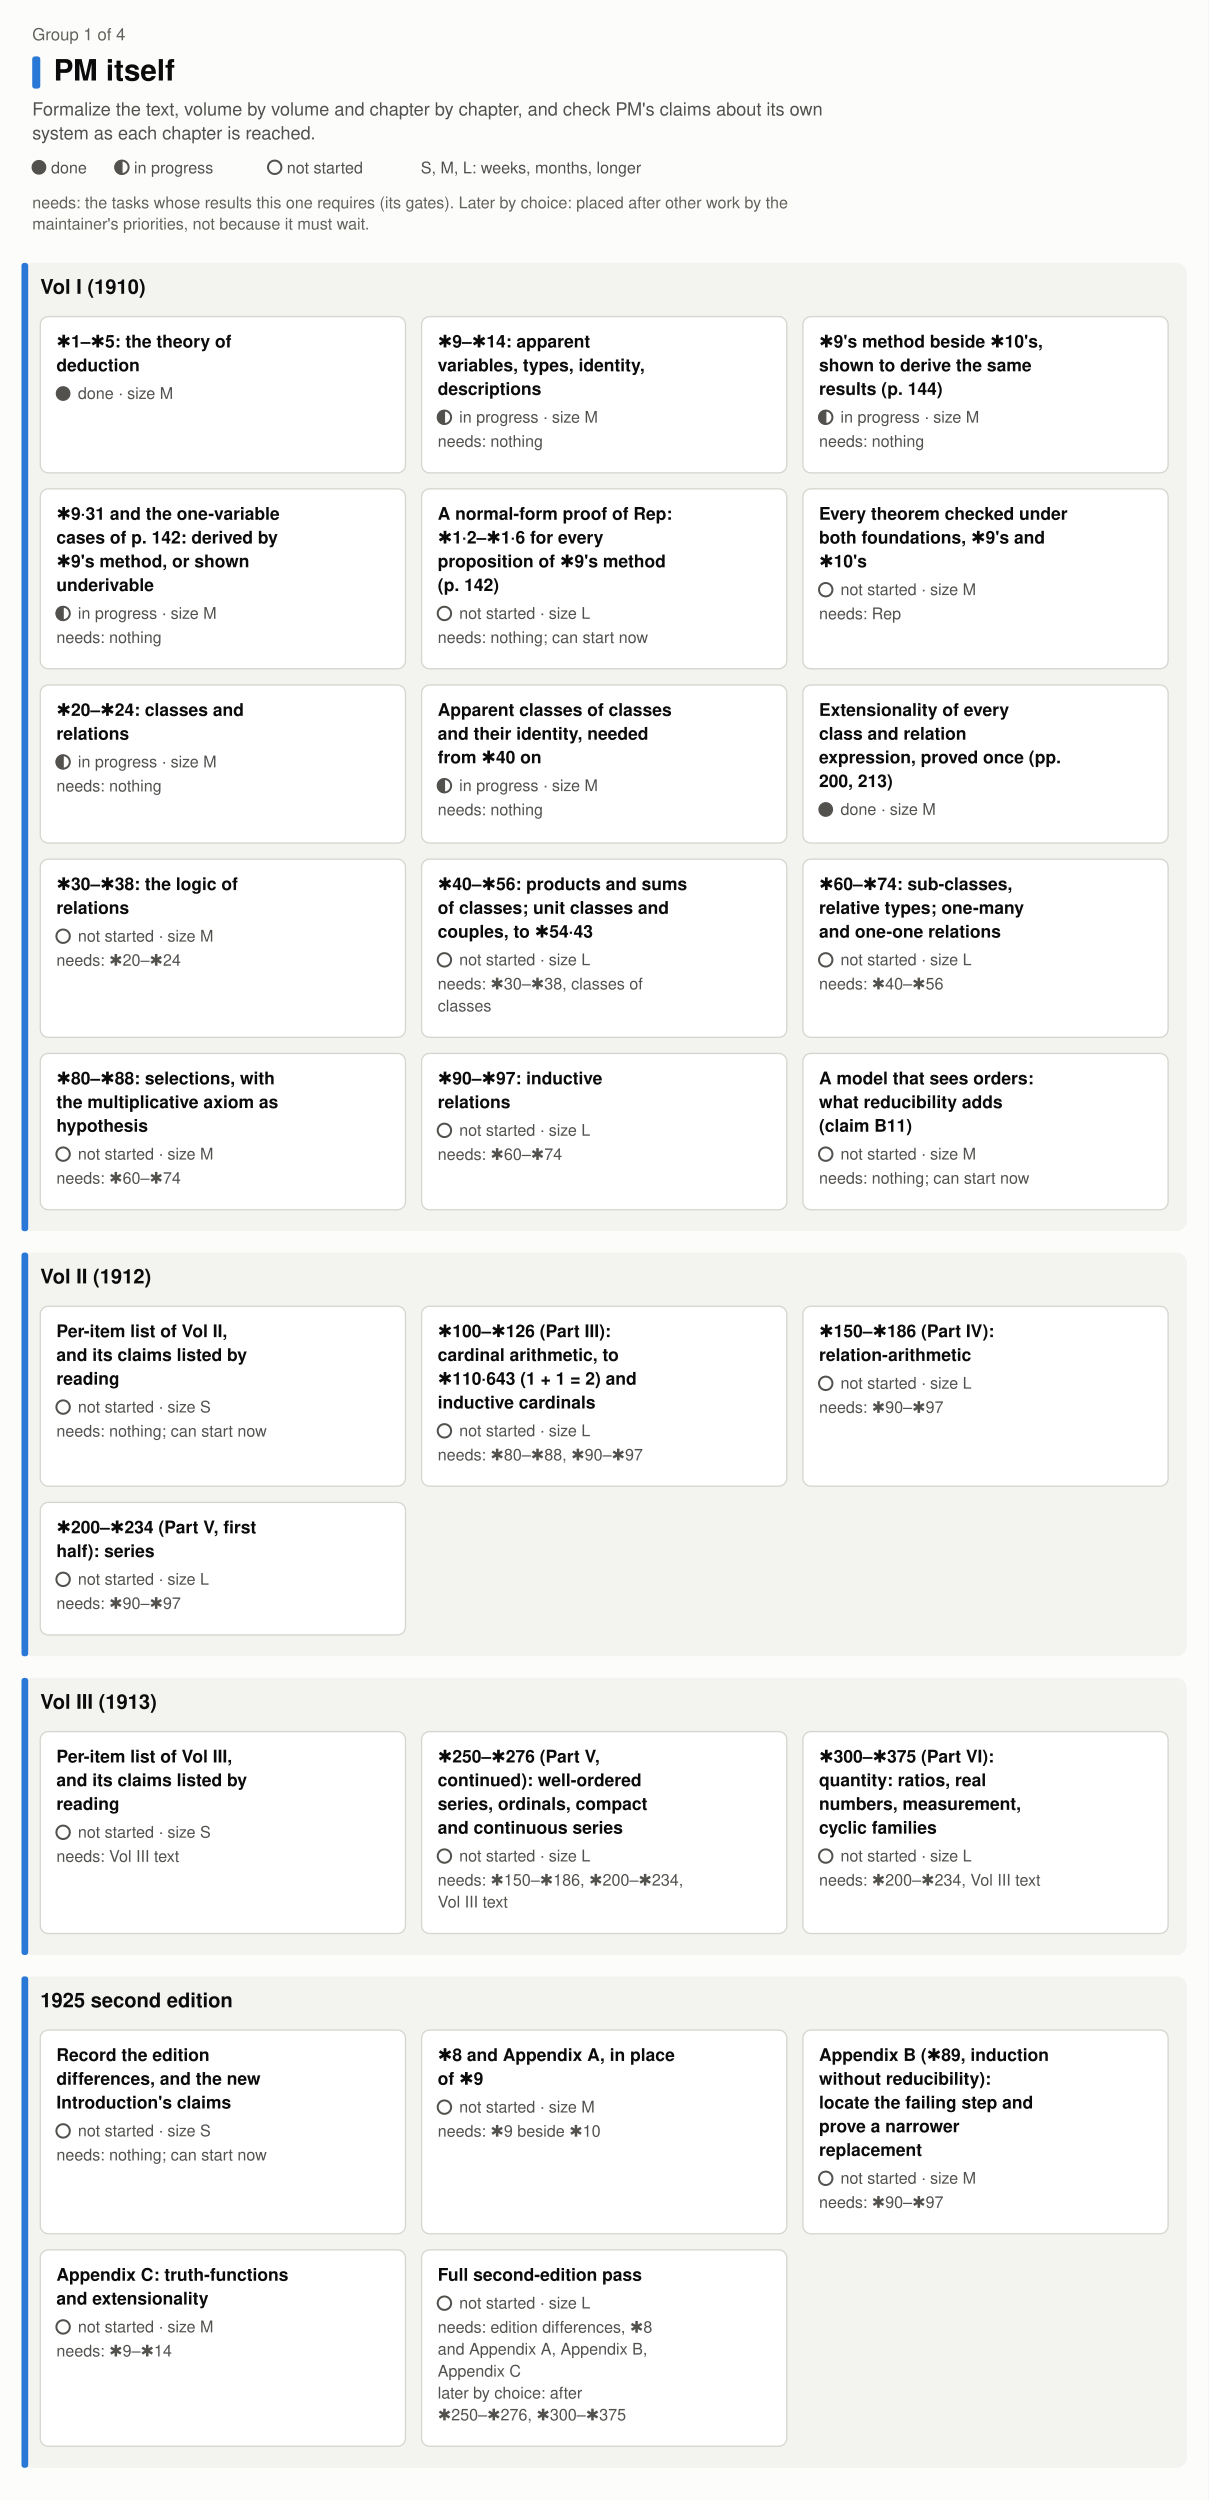
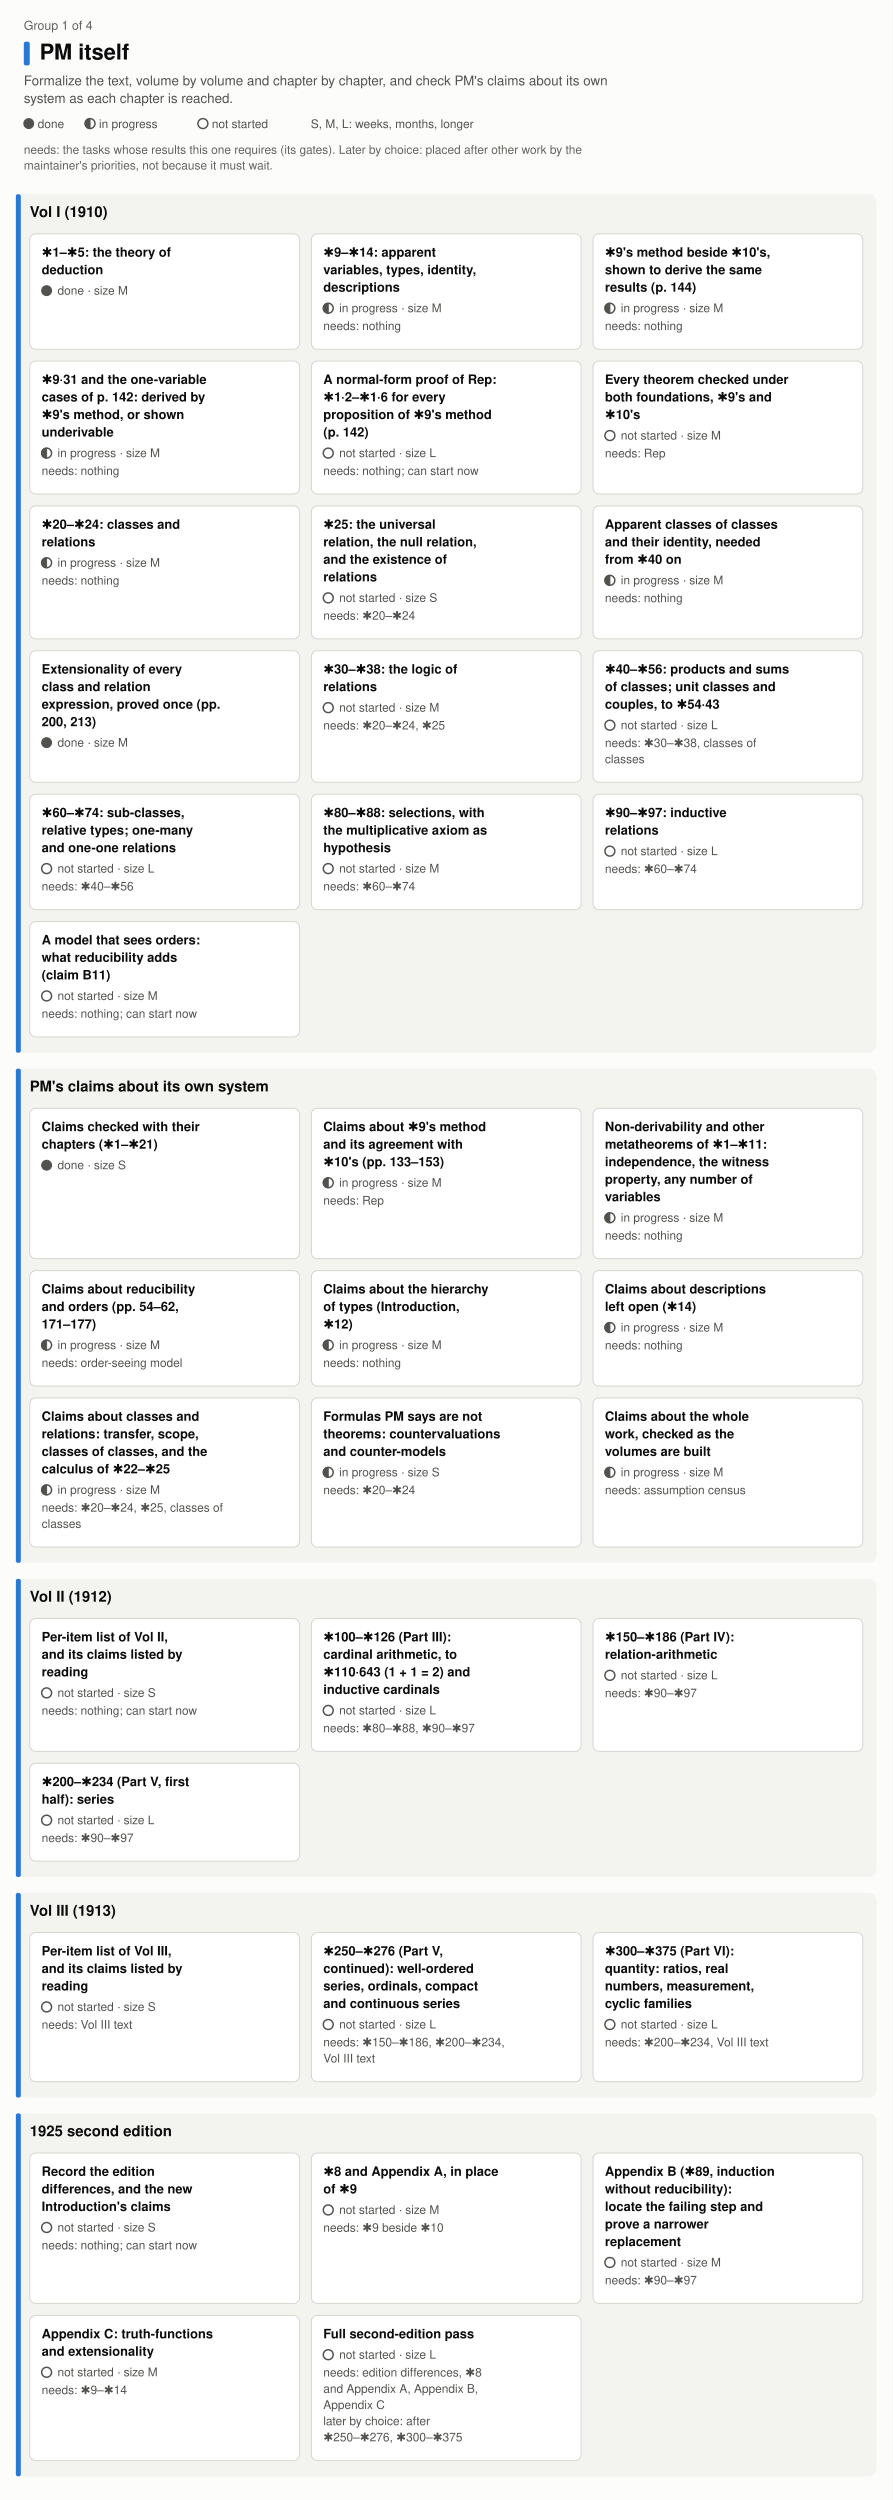
- <svg xmlns="http://www.w3.org/2000/svg" width="900" height="1862" viewBox="0 0 900 1862" role="img" aria-labelledby="title desc">
+ <svg xmlns="http://www.w3.org/2000/svg" width="900" height="2521" viewBox="0 0 900 2521" role="img" aria-labelledby="title desc">
  <style>
text{font-family:system-ui, -apple-system, 'Segoe UI', Helvetica, Arial, sans-serif}
.bg{fill:#fcfcfb}
.card{fill:#ffffff;stroke:#d6d5cf;stroke-width:1}
.band{fill:#f3f3f0}
.rule{stroke:#d6d5cf;stroke-width:1}
.t1{fill:#0b0b0b}
.t2{fill:#52514e}
.t3{fill:#62615c}
.st{fill:#52514e;stroke:#52514e}
.sto{fill:none;stroke:#52514e;stroke-width:1.5}
.edge{fill:none;stroke:#55544f;stroke-width:1.3}
.choice{fill:none;stroke:#8a5a00;stroke-width:1.5;stroke-dasharray:5 3}
.ah{fill:#55544f}
.ahc{fill:#8a5a00}
.ms{fill:#0b0b0b}
.g0{fill:#2a78d6}
.gs0{stroke:#2a78d6;stroke-width:2;fill:none}
.g1{fill:#eb6834}
.gs1{stroke:#eb6834;stroke-width:2;fill:none}
.g2{fill:#1baf7a}
.gs2{stroke:#1baf7a;stroke-width:2;fill:none}
.g3{fill:#eda100}
.gs3{stroke:#eda100;stroke-width:2;fill:none}
@media (prefers-color-scheme: dark) {
.bg{fill:#1a1a19}
.card{fill:#232322;stroke:#45443f;stroke-width:1}
.band{fill:#2b2b29}
.rule{stroke:#45443f;stroke-width:1}
.t1{fill:#ffffff}
.t2{fill:#c3c2b7}
.t3{fill:#b0afa5}
.st{fill:#c3c2b7;stroke:#c3c2b7}
.sto{fill:none;stroke:#c3c2b7;stroke-width:1.5}
.edge{fill:none;stroke:#b8b7ad;stroke-width:1.3}
.choice{fill:none;stroke:#e3b04b;stroke-width:1.5;stroke-dasharray:5 3}
.ah{fill:#b8b7ad}
.ahc{fill:#e3b04b}
.ms{fill:#ffffff}
.g0{fill:#3987e5}
.gs0{stroke:#3987e5;stroke-width:2;fill:none}
.g1{fill:#d95926}
.gs1{stroke:#d95926;stroke-width:2;fill:none}
.g2{fill:#199e70}
.gs2{stroke:#199e70;stroke-width:2;fill:none}
.g3{fill:#c98500}
.gs3{stroke:#c98500;stroke-width:2;fill:none}
}
</style>
  <defs>
    <marker id="ah" viewBox="0 0 10 10" refX="9" refY="5" markerWidth="7" markerHeight="7" orient="auto-start-reverse">
      <path d="M0,0 L10,5 L0,10 z" class="ah" />
    </marker>
    <marker id="ahc" viewBox="0 0 10 10" refX="9" refY="5" markerWidth="7" markerHeight="7" orient="auto-start-reverse">
      <path d="M0,0 L10,5 L0,10 z" class="ahc" />
    </marker>
  </defs>
-   <rect x="0" y="0" width="900" height="1862" class="bg" />
-   <rect x="16.0" y="195.8" width="868.0" height="721.2" rx="8" class="band" />
-   <rect x="16.0" y="195.8" width="5.0" height="721.2" rx="2" class="g0" />
+   <rect x="0" y="0" width="900" height="2521" class="bg" />
+   <rect x="16.0" y="195.8" width="868.0" height="865.8" rx="8" class="band" />
+   <rect x="16.0" y="195.8" width="5.0" height="865.8" rx="2" class="g0" />
  <rect x="30.0" y="235.8" width="272.0" height="116.4" rx="6" class="card" />
  <rect x="314.0" y="235.8" width="272.0" height="116.4" rx="6" class="card" />
  <rect x="598.0" y="235.8" width="272.0" height="116.4" rx="6" class="card" />
  <rect x="30.0" y="364.1" width="272.0" height="134.0" rx="6" class="card" />
  <rect x="314.0" y="364.1" width="272.0" height="134.0" rx="6" class="card" />
  <rect x="598.0" y="364.1" width="272.0" height="134.0" rx="6" class="card" />
-   <rect x="30.0" y="510.2" width="272.0" height="117.7" rx="6" class="card" />
-   <rect x="314.0" y="510.2" width="272.0" height="117.7" rx="6" class="card" />
-   <rect x="598.0" y="510.2" width="272.0" height="117.7" rx="6" class="card" />
-   <rect x="30.0" y="639.9" width="272.0" height="132.7" rx="6" class="card" />
-   <rect x="314.0" y="639.9" width="272.0" height="132.7" rx="6" class="card" />
-   <rect x="598.0" y="639.9" width="272.0" height="132.7" rx="6" class="card" />
-   <rect x="30.0" y="784.6" width="272.0" height="116.4" rx="6" class="card" />
-   <rect x="314.0" y="784.6" width="272.0" height="116.4" rx="6" class="card" />
-   <rect x="598.0" y="784.6" width="272.0" height="116.4" rx="6" class="card" />
-   <rect x="16.0" y="932.9" width="868.0" height="300.7" rx="8" class="band" />
-   <rect x="16.0" y="932.9" width="5.0" height="300.7" rx="2" class="g0" />
-   <rect x="30.0" y="972.9" width="272.0" height="134.0" rx="6" class="card" />
-   <rect x="314.0" y="972.9" width="272.0" height="134.0" rx="6" class="card" />
-   <rect x="598.0" y="972.9" width="272.0" height="134.0" rx="6" class="card" />
-   <rect x="30.0" y="1119.0" width="272.0" height="98.7" rx="6" class="card" />
-   <rect x="16.0" y="1249.7" width="868.0" height="206.4" rx="8" class="band" />
-   <rect x="16.0" y="1249.7" width="5.0" height="206.4" rx="2" class="g0" />
-   <rect x="30.0" y="1289.7" width="272.0" height="150.4" rx="6" class="card" />
-   <rect x="314.0" y="1289.7" width="272.0" height="150.4" rx="6" class="card" />
-   <rect x="598.0" y="1289.7" width="272.0" height="150.4" rx="6" class="card" />
-   <rect x="16.0" y="1472.0" width="868.0" height="366.0" rx="8" class="band" />
-   <rect x="16.0" y="1472.0" width="5.0" height="366.0" rx="2" class="g0" />
-   <rect x="30.0" y="1512.0" width="272.0" height="151.7" rx="6" class="card" />
-   <rect x="314.0" y="1512.0" width="272.0" height="151.7" rx="6" class="card" />
-   <rect x="598.0" y="1512.0" width="272.0" height="151.7" rx="6" class="card" />
-   <rect x="30.0" y="1675.7" width="272.0" height="146.3" rx="6" class="card" />
-   <rect x="314.0" y="1675.7" width="272.0" height="146.3" rx="6" class="card" />
+   <rect x="30.0" y="510.2" width="272.0" height="134.0" rx="6" class="card" />
+   <rect x="314.0" y="510.2" width="272.0" height="134.0" rx="6" class="card" />
+   <rect x="598.0" y="510.2" width="272.0" height="134.0" rx="6" class="card" />
+   <rect x="30.0" y="656.2" width="272.0" height="132.7" rx="6" class="card" />
+   <rect x="314.0" y="656.2" width="272.0" height="132.7" rx="6" class="card" />
+   <rect x="598.0" y="656.2" width="272.0" height="132.7" rx="6" class="card" />
+   <rect x="30.0" y="800.9" width="272.0" height="116.4" rx="6" class="card" />
+   <rect x="314.0" y="800.9" width="272.0" height="116.4" rx="6" class="card" />
+   <rect x="598.0" y="800.9" width="272.0" height="116.4" rx="6" class="card" />
+   <rect x="30.0" y="929.3" width="272.0" height="116.4" rx="6" class="card" />
+   <rect x="16.0" y="1077.6" width="868.0" height="498.4" rx="8" class="band" />
+   <rect x="16.0" y="1077.6" width="5.0" height="498.4" rx="2" class="g0" />
+   <rect x="30.0" y="1117.6" width="272.0" height="151.7" rx="6" class="card" />
+   <rect x="314.0" y="1117.6" width="272.0" height="151.7" rx="6" class="card" />
+   <rect x="598.0" y="1117.6" width="272.0" height="151.7" rx="6" class="card" />
+   <rect x="30.0" y="1281.3" width="272.0" height="116.4" rx="6" class="card" />
+   <rect x="314.0" y="1281.3" width="272.0" height="116.4" rx="6" class="card" />
+   <rect x="598.0" y="1281.3" width="272.0" height="116.4" rx="6" class="card" />
+   <rect x="30.0" y="1409.7" width="272.0" height="150.4" rx="6" class="card" />
+   <rect x="314.0" y="1409.7" width="272.0" height="150.4" rx="6" class="card" />
+   <rect x="598.0" y="1409.7" width="272.0" height="150.4" rx="6" class="card" />
+   <rect x="16.0" y="1592.1" width="868.0" height="300.7" rx="8" class="band" />
+   <rect x="16.0" y="1592.1" width="5.0" height="300.7" rx="2" class="g0" />
+   <rect x="30.0" y="1632.1" width="272.0" height="134.0" rx="6" class="card" />
+   <rect x="314.0" y="1632.1" width="272.0" height="134.0" rx="6" class="card" />
+   <rect x="598.0" y="1632.1" width="272.0" height="134.0" rx="6" class="card" />
+   <rect x="30.0" y="1778.1" width="272.0" height="98.7" rx="6" class="card" />
+   <rect x="16.0" y="1908.8" width="868.0" height="206.4" rx="8" class="band" />
+   <rect x="16.0" y="1908.8" width="5.0" height="206.4" rx="2" class="g0" />
+   <rect x="30.0" y="1948.8" width="272.0" height="150.4" rx="6" class="card" />
+   <rect x="314.0" y="1948.8" width="272.0" height="150.4" rx="6" class="card" />
+   <rect x="598.0" y="1948.8" width="272.0" height="150.4" rx="6" class="card" />
+   <rect x="16.0" y="2131.1" width="868.0" height="366.0" rx="8" class="band" />
+   <rect x="16.0" y="2131.1" width="5.0" height="366.0" rx="2" class="g0" />
+   <rect x="30.0" y="2171.1" width="272.0" height="151.7" rx="6" class="card" />
+   <rect x="314.0" y="2171.1" width="272.0" height="151.7" rx="6" class="card" />
+   <rect x="598.0" y="2171.1" width="272.0" height="151.7" rx="6" class="card" />
+   <rect x="30.0" y="2334.9" width="272.0" height="146.3" rx="6" class="card" />
+   <rect x="314.0" y="2334.9" width="272.0" height="146.3" rx="6" class="card" />
  <text x="24.0" y="30.0" font-size="12.5" class="t3">Group 1 of 4</text>
  <text x="40.0" y="60.0" font-size="22" font-weight="700" class="t1">PM itself</text>
  <rect x="24.0" y="42.0" width="6.0" height="24.0" rx="2" class="g0" />
  <text x="24.0" y="86.0" font-size="13.5" class="t2">Formalize the text, volume by volume and chapter by chapter, and check PM's claims about its own</text>
  <text x="24.0" y="103.8" font-size="13.5" class="t2">system as each chapter is reached.</text>
  <circle cx="29.0" cy="124.6" r="5" class="st" />
  <text x="38.0" y="129.1" font-size="12" class="t2">done</text>
  <circle cx="90.8" cy="124.6" r="5" class="sto" />
  <path d="M90.8,119.6 A5,5 0 0 0 90.8,129.6 Z" class="st" />
  <text x="99.8" y="129.1" font-size="12" class="t2">in progress</text>
  <circle cx="204.6" cy="124.6" r="5" class="sto" />
  <text x="213.6" y="129.1" font-size="12" class="t2">not started</text>
  <text x="313.4" y="129.1" font-size="12" class="t2">S, M, L: weeks, months, longer</text>
  <text x="24.0" y="155.1" font-size="12" class="t3">needs: the tasks whose results this one requires (its gates). Later by choice: placed after other work by the</text>
  <text x="24.0" y="170.9" font-size="12" class="t3">maintainer's priorities, not because it must wait.</text>
  <text x="30.0" y="218.8" font-size="15" font-weight="700" class="t1">Vol I (1910)</text>
  <text x="42.0" y="258.8" font-size="13" font-weight="700" class="t1">✱1–✱5: the theory of</text>
  <text x="42.0" y="276.5" font-size="13" font-weight="700" class="t1">deduction</text>
  <circle cx="47.0" cy="293.1" r="5" class="st" />
  <text x="58.0" y="297.1" font-size="12" class="t2">done · size M</text>
  <text x="326.0" y="258.8" font-size="13" font-weight="700" class="t1">✱9–✱14: apparent</text>
  <text x="326.0" y="276.5" font-size="13" font-weight="700" class="t1">variables, types, identity,</text>
  <text x="326.0" y="294.1" font-size="13" font-weight="700" class="t1">descriptions</text>
  <circle cx="331.0" cy="310.8" r="5" class="sto" />
  <path d="M331.0,305.8 A5,5 0 0 0 331.0,315.8 Z" class="st" />
  <text x="342.0" y="314.8" font-size="12" class="t2">in progress · size M</text>
  <text x="326.0" y="332.8" font-size="12" class="t2">needs: nothing</text>
  <text x="610.0" y="258.8" font-size="13" font-weight="700" class="t1">✱9's method beside ✱10's,</text>
  <text x="610.0" y="276.5" font-size="13" font-weight="700" class="t1">shown to derive the same</text>
  <text x="610.0" y="294.1" font-size="13" font-weight="700" class="t1">results (p. 144)</text>
  <circle cx="615.0" cy="310.8" r="5" class="sto" />
  <path d="M615.0,305.8 A5,5 0 0 0 615.0,315.8 Z" class="st" />
  <text x="626.0" y="314.8" font-size="12" class="t2">in progress · size M</text>
  <text x="610.0" y="332.8" font-size="12" class="t2">needs: nothing</text>
  <text x="42.0" y="387.1" font-size="13" font-weight="700" class="t1">✱9·31 and the one-variable</text>
  <text x="42.0" y="404.8" font-size="13" font-weight="700" class="t1">cases of p. 142: derived by</text>
  <text x="42.0" y="422.5" font-size="13" font-weight="700" class="t1">✱9's method, or shown</text>
  <text x="42.0" y="440.2" font-size="13" font-weight="700" class="t1">underivable</text>
  <circle cx="47.0" cy="456.9" r="5" class="sto" />
  <path d="M47.0,451.9 A5,5 0 0 0 47.0,461.9 Z" class="st" />
  <text x="58.0" y="460.9" font-size="12" class="t2">in progress · size M</text>
  <text x="42.0" y="478.9" font-size="12" class="t2">needs: nothing</text>
  <text x="326.0" y="387.1" font-size="13" font-weight="700" class="t1">A normal-form proof of Rep:</text>
  <text x="326.0" y="404.8" font-size="13" font-weight="700" class="t1">✱1·2–✱1·6 for every</text>
  <text x="326.0" y="422.5" font-size="13" font-weight="700" class="t1">proposition of ✱9's method</text>
  <text x="326.0" y="440.2" font-size="13" font-weight="700" class="t1">(p. 142)</text>
  <circle cx="331.0" cy="456.9" r="5" class="sto" />
  <text x="342.0" y="460.9" font-size="12" class="t2">not started · size L</text>
  <text x="326.0" y="478.9" font-size="12" class="t2">needs: nothing; can start now</text>
  <text x="610.0" y="387.1" font-size="13" font-weight="700" class="t1">Every theorem checked under</text>
  <text x="610.0" y="404.8" font-size="13" font-weight="700" class="t1">both foundations, ✱9's and</text>
  <text x="610.0" y="422.5" font-size="13" font-weight="700" class="t1">✱10's</text>
  <circle cx="615.0" cy="439.2" r="5" class="sto" />
  <text x="626.0" y="443.2" font-size="12" class="t2">not started · size M</text>
  <text x="610.0" y="461.2" font-size="12" class="t2">needs: Rep</text>
  <text x="42.0" y="533.2" font-size="13" font-weight="700" class="t1">✱20–✱24: classes and</text>
  <text x="42.0" y="550.9" font-size="13" font-weight="700" class="t1">relations</text>
  <circle cx="47.0" cy="567.5" r="5" class="sto" />
  <path d="M47.0,562.5 A5,5 0 0 0 47.0,572.5 Z" class="st" />
  <text x="58.0" y="571.5" font-size="12" class="t2">in progress · size M</text>
  <text x="42.0" y="589.5" font-size="12" class="t2">needs: nothing</text>
-   <text x="326.0" y="533.2" font-size="13" font-weight="700" class="t1">Apparent classes of classes</text>
-   <text x="326.0" y="550.9" font-size="13" font-weight="700" class="t1">and their identity, needed</text>
-   <text x="326.0" y="568.5" font-size="13" font-weight="700" class="t1">from ✱40 on</text>
-   <circle cx="331.0" cy="585.2" r="5" class="sto" />
-   <path d="M331.0,580.2 A5,5 0 0 0 331.0,590.2 Z" class="st" />
-   <text x="342.0" y="589.2" font-size="12" class="t2">in progress · size M</text>
-   <text x="326.0" y="607.2" font-size="12" class="t2">needs: nothing</text>
-   <text x="610.0" y="533.2" font-size="13" font-weight="700" class="t1">Extensionality of every</text>
-   <text x="610.0" y="550.9" font-size="13" font-weight="700" class="t1">class and relation</text>
-   <text x="610.0" y="568.5" font-size="13" font-weight="700" class="t1">expression, proved once (pp.</text>
-   <text x="610.0" y="586.2" font-size="13" font-weight="700" class="t1">200, 213)</text>
-   <circle cx="615.0" cy="602.9" r="5" class="st" />
-   <text x="626.0" y="606.9" font-size="12" class="t2">done · size M</text>
-   <text x="42.0" y="662.9" font-size="13" font-weight="700" class="t1">✱30–✱38: the logic of</text>
-   <text x="42.0" y="680.6" font-size="13" font-weight="700" class="t1">relations</text>
-   <circle cx="47.0" cy="697.3" r="5" class="sto" />
-   <text x="58.0" y="701.3" font-size="12" class="t2">not started · size M</text>
-   <text x="42.0" y="719.3" font-size="12" class="t2">needs: ✱20–✱24</text>
-   <text x="326.0" y="662.9" font-size="13" font-weight="700" class="t1">✱40–✱56: products and sums</text>
-   <text x="326.0" y="680.6" font-size="13" font-weight="700" class="t1">of classes; unit classes and</text>
-   <text x="326.0" y="698.3" font-size="13" font-weight="700" class="t1">couples, to ✱54·43</text>
-   <circle cx="331.0" cy="714.9" r="5" class="sto" />
-   <text x="342.0" y="718.9" font-size="12" class="t2">not started · size L</text>
-   <text x="326.0" y="736.9" font-size="12" class="t2">needs: ✱30–✱38, classes of</text>
-   <text x="326.0" y="753.3" font-size="12" class="t2">classes</text>
-   <text x="610.0" y="662.9" font-size="13" font-weight="700" class="t1">✱60–✱74: sub-classes,</text>
-   <text x="610.0" y="680.6" font-size="13" font-weight="700" class="t1">relative types; one-many</text>
-   <text x="610.0" y="698.3" font-size="13" font-weight="700" class="t1">and one-one relations</text>
-   <circle cx="615.0" cy="714.9" r="5" class="sto" />
-   <text x="626.0" y="718.9" font-size="12" class="t2">not started · size L</text>
-   <text x="610.0" y="736.9" font-size="12" class="t2">needs: ✱40–✱56</text>
-   <text x="42.0" y="807.6" font-size="13" font-weight="700" class="t1">✱80–✱88: selections, with</text>
-   <text x="42.0" y="825.3" font-size="13" font-weight="700" class="t1">the multiplicative axiom as</text>
-   <text x="42.0" y="842.9" font-size="13" font-weight="700" class="t1">hypothesis</text>
-   <circle cx="47.0" cy="859.6" r="5" class="sto" />
-   <text x="58.0" y="863.6" font-size="12" class="t2">not started · size M</text>
-   <text x="42.0" y="881.6" font-size="12" class="t2">needs: ✱60–✱74</text>
-   <text x="326.0" y="807.6" font-size="13" font-weight="700" class="t1">✱90–✱97: inductive</text>
-   <text x="326.0" y="825.3" font-size="13" font-weight="700" class="t1">relations</text>
-   <circle cx="331.0" cy="841.9" r="5" class="sto" />
-   <text x="342.0" y="845.9" font-size="12" class="t2">not started · size L</text>
-   <text x="326.0" y="863.9" font-size="12" class="t2">needs: ✱60–✱74</text>
-   <text x="610.0" y="807.6" font-size="13" font-weight="700" class="t1">A model that sees orders:</text>
-   <text x="610.0" y="825.3" font-size="13" font-weight="700" class="t1">what reducibility adds</text>
-   <text x="610.0" y="842.9" font-size="13" font-weight="700" class="t1">(claim B11)</text>
-   <circle cx="615.0" cy="859.6" r="5" class="sto" />
-   <text x="626.0" y="863.6" font-size="12" class="t2">not started · size M</text>
-   <text x="610.0" y="881.6" font-size="12" class="t2">needs: nothing; can start now</text>
-   <text x="30.0" y="955.9" font-size="15" font-weight="700" class="t1">Vol II (1912)</text>
-   <text x="42.0" y="995.9" font-size="13" font-weight="700" class="t1">Per-item list of Vol II,</text>
-   <text x="42.0" y="1013.6" font-size="13" font-weight="700" class="t1">and its claims listed by</text>
-   <text x="42.0" y="1031.3" font-size="13" font-weight="700" class="t1">reading</text>
-   <circle cx="47.0" cy="1048.0" r="5" class="sto" />
-   <text x="58.0" y="1052.0" font-size="12" class="t2">not started · size S</text>
-   <text x="42.0" y="1070.0" font-size="12" class="t2">needs: nothing; can start now</text>
-   <text x="326.0" y="995.9" font-size="13" font-weight="700" class="t1">✱100–✱126 (Part III):</text>
-   <text x="326.0" y="1013.6" font-size="13" font-weight="700" class="t1">cardinal arithmetic, to</text>
-   <text x="326.0" y="1031.3" font-size="13" font-weight="700" class="t1">✱110·643 (1 + 1 = 2) and</text>
-   <text x="326.0" y="1049.0" font-size="13" font-weight="700" class="t1">inductive cardinals</text>
-   <circle cx="331.0" cy="1065.7" r="5" class="sto" />
-   <text x="342.0" y="1069.7" font-size="12" class="t2">not started · size L</text>
-   <text x="326.0" y="1087.7" font-size="12" class="t2">needs: ✱80–✱88, ✱90–✱97</text>
-   <text x="610.0" y="995.9" font-size="13" font-weight="700" class="t1">✱150–✱186 (Part IV):</text>
-   <text x="610.0" y="1013.6" font-size="13" font-weight="700" class="t1">relation-arithmetic</text>
-   <circle cx="615.0" cy="1030.3" r="5" class="sto" />
-   <text x="626.0" y="1034.3" font-size="12" class="t2">not started · size L</text>
-   <text x="610.0" y="1052.3" font-size="12" class="t2">needs: ✱90–✱97</text>
-   <text x="42.0" y="1142.0" font-size="13" font-weight="700" class="t1">✱200–✱234 (Part V, first</text>
-   <text x="42.0" y="1159.7" font-size="13" font-weight="700" class="t1">half): series</text>
-   <circle cx="47.0" cy="1176.3" r="5" class="sto" />
-   <text x="58.0" y="1180.3" font-size="12" class="t2">not started · size L</text>
-   <text x="42.0" y="1198.3" font-size="12" class="t2">needs: ✱90–✱97</text>
-   <text x="30.0" y="1272.7" font-size="15" font-weight="700" class="t1">Vol III (1913)</text>
-   <text x="42.0" y="1312.7" font-size="13" font-weight="700" class="t1">Per-item list of Vol III,</text>
-   <text x="42.0" y="1330.3" font-size="13" font-weight="700" class="t1">and its claims listed by</text>
-   <text x="42.0" y="1348.0" font-size="13" font-weight="700" class="t1">reading</text>
-   <circle cx="47.0" cy="1364.7" r="5" class="sto" />
-   <text x="58.0" y="1368.7" font-size="12" class="t2">not started · size S</text>
-   <text x="42.0" y="1386.7" font-size="12" class="t2">needs: Vol III text</text>
-   <text x="326.0" y="1312.7" font-size="13" font-weight="700" class="t1">✱250–✱276 (Part V,</text>
-   <text x="326.0" y="1330.3" font-size="13" font-weight="700" class="t1">continued): well-ordered</text>
-   <text x="326.0" y="1348.0" font-size="13" font-weight="700" class="t1">series, ordinals, compact</text>
-   <text x="326.0" y="1365.7" font-size="13" font-weight="700" class="t1">and continuous series</text>
-   <circle cx="331.0" cy="1382.4" r="5" class="sto" />
-   <text x="342.0" y="1386.4" font-size="12" class="t2">not started · size L</text>
-   <text x="326.0" y="1404.4" font-size="12" class="t2">needs: ✱150–✱186, ✱200–✱234,</text>
-   <text x="326.0" y="1420.7" font-size="12" class="t2">Vol III text</text>
-   <text x="610.0" y="1312.7" font-size="13" font-weight="700" class="t1">✱300–✱375 (Part VI):</text>
-   <text x="610.0" y="1330.3" font-size="13" font-weight="700" class="t1">quantity: ratios, real</text>
-   <text x="610.0" y="1348.0" font-size="13" font-weight="700" class="t1">numbers, measurement,</text>
-   <text x="610.0" y="1365.7" font-size="13" font-weight="700" class="t1">cyclic families</text>
-   <circle cx="615.0" cy="1382.4" r="5" class="sto" />
-   <text x="626.0" y="1386.4" font-size="12" class="t2">not started · size L</text>
-   <text x="610.0" y="1404.4" font-size="12" class="t2">needs: ✱200–✱234, Vol III text</text>
-   <text x="30.0" y="1495.0" font-size="15" font-weight="700" class="t1">1925 second edition</text>
-   <text x="42.0" y="1535.0" font-size="13" font-weight="700" class="t1">Record the edition</text>
-   <text x="42.0" y="1552.7" font-size="13" font-weight="700" class="t1">differences, and the new</text>
-   <text x="42.0" y="1570.4" font-size="13" font-weight="700" class="t1">Introduction's claims</text>
-   <circle cx="47.0" cy="1587.1" r="5" class="sto" />
-   <text x="58.0" y="1591.1" font-size="12" class="t2">not started · size S</text>
-   <text x="42.0" y="1609.1" font-size="12" class="t2">needs: nothing; can start now</text>
-   <text x="326.0" y="1535.0" font-size="13" font-weight="700" class="t1">✱8 and Appendix A, in place</text>
-   <text x="326.0" y="1552.7" font-size="13" font-weight="700" class="t1">of ✱9</text>
-   <circle cx="331.0" cy="1569.4" r="5" class="sto" />
-   <text x="342.0" y="1573.4" font-size="12" class="t2">not started · size M</text>
-   <text x="326.0" y="1591.4" font-size="12" class="t2">needs: ✱9 beside ✱10</text>
-   <text x="610.0" y="1535.0" font-size="13" font-weight="700" class="t1">Appendix B (✱89, induction</text>
-   <text x="610.0" y="1552.7" font-size="13" font-weight="700" class="t1">without reducibility):</text>
-   <text x="610.0" y="1570.4" font-size="13" font-weight="700" class="t1">locate the failing step and</text>
-   <text x="610.0" y="1588.1" font-size="13" font-weight="700" class="t1">prove a narrower</text>
-   <text x="610.0" y="1605.7" font-size="13" font-weight="700" class="t1">replacement</text>
-   <circle cx="615.0" cy="1622.4" r="5" class="sto" />
-   <text x="626.0" y="1626.4" font-size="12" class="t2">not started · size M</text>
-   <text x="610.0" y="1644.4" font-size="12" class="t2">needs: ✱90–✱97</text>
-   <text x="42.0" y="1698.7" font-size="13" font-weight="700" class="t1">Appendix C: truth-functions</text>
-   <text x="42.0" y="1716.4" font-size="13" font-weight="700" class="t1">and extensionality</text>
-   <circle cx="47.0" cy="1733.1" r="5" class="sto" />
-   <text x="58.0" y="1737.1" font-size="12" class="t2">not started · size M</text>
-   <text x="42.0" y="1755.1" font-size="12" class="t2">needs: ✱9–✱14</text>
-   <text x="326.0" y="1698.7" font-size="13" font-weight="700" class="t1">Full second-edition pass</text>
-   <circle cx="331.0" cy="1715.4" r="5" class="sto" />
-   <text x="342.0" y="1719.4" font-size="12" class="t2">not started · size L</text>
-   <text x="326.0" y="1737.4" font-size="12" class="t2">needs: edition differences, ✱8</text>
-   <text x="326.0" y="1753.7" font-size="12" class="t2">and Appendix A, Appendix B,</text>
-   <text x="326.0" y="1770.1" font-size="12" class="t2">Appendix C</text>
-   <text x="326.0" y="1786.4" font-size="12" class="t2">later by choice: after</text>
-   <text x="326.0" y="1802.7" font-size="12" class="t2">✱250–✱276, ✱300–✱375</text>
+   <text x="326.0" y="533.2" font-size="13" font-weight="700" class="t1">✱25: the universal</text>
+   <text x="326.0" y="550.9" font-size="13" font-weight="700" class="t1">relation, the null relation,</text>
+   <text x="326.0" y="568.5" font-size="13" font-weight="700" class="t1">and the existence of</text>
+   <text x="326.0" y="586.2" font-size="13" font-weight="700" class="t1">relations</text>
+   <circle cx="331.0" cy="602.9" r="5" class="sto" />
+   <text x="342.0" y="606.9" font-size="12" class="t2">not started · size S</text>
+   <text x="326.0" y="624.9" font-size="12" class="t2">needs: ✱20–✱24</text>
+   <text x="610.0" y="533.2" font-size="13" font-weight="700" class="t1">Apparent classes of classes</text>
+   <text x="610.0" y="550.9" font-size="13" font-weight="700" class="t1">and their identity, needed</text>
+   <text x="610.0" y="568.5" font-size="13" font-weight="700" class="t1">from ✱40 on</text>
+   <circle cx="615.0" cy="585.2" r="5" class="sto" />
+   <path d="M615.0,580.2 A5,5 0 0 0 615.0,590.2 Z" class="st" />
+   <text x="626.0" y="589.2" font-size="12" class="t2">in progress · size M</text>
+   <text x="610.0" y="607.2" font-size="12" class="t2">needs: nothing</text>
+   <text x="42.0" y="679.2" font-size="13" font-weight="700" class="t1">Extensionality of every</text>
+   <text x="42.0" y="696.9" font-size="13" font-weight="700" class="t1">class and relation</text>
+   <text x="42.0" y="714.6" font-size="13" font-weight="700" class="t1">expression, proved once (pp.</text>
+   <text x="42.0" y="732.3" font-size="13" font-weight="700" class="t1">200, 213)</text>
+   <circle cx="47.0" cy="748.9" r="5" class="st" />
+   <text x="58.0" y="752.9" font-size="12" class="t2">done · size M</text>
+   <text x="326.0" y="679.2" font-size="13" font-weight="700" class="t1">✱30–✱38: the logic of</text>
+   <text x="326.0" y="696.9" font-size="13" font-weight="700" class="t1">relations</text>
+   <circle cx="331.0" cy="713.6" r="5" class="sto" />
+   <text x="342.0" y="717.6" font-size="12" class="t2">not started · size M</text>
+   <text x="326.0" y="735.6" font-size="12" class="t2">needs: ✱20–✱24, ✱25</text>
+   <text x="610.0" y="679.2" font-size="13" font-weight="700" class="t1">✱40–✱56: products and sums</text>
+   <text x="610.0" y="696.9" font-size="13" font-weight="700" class="t1">of classes; unit classes and</text>
+   <text x="610.0" y="714.6" font-size="13" font-weight="700" class="t1">couples, to ✱54·43</text>
+   <circle cx="615.0" cy="731.3" r="5" class="sto" />
+   <text x="626.0" y="735.3" font-size="12" class="t2">not started · size L</text>
+   <text x="610.0" y="753.3" font-size="12" class="t2">needs: ✱30–✱38, classes of</text>
+   <text x="610.0" y="769.6" font-size="12" class="t2">classes</text>
+   <text x="42.0" y="823.9" font-size="13" font-weight="700" class="t1">✱60–✱74: sub-classes,</text>
+   <text x="42.0" y="841.6" font-size="13" font-weight="700" class="t1">relative types; one-many</text>
+   <text x="42.0" y="859.3" font-size="13" font-weight="700" class="t1">and one-one relations</text>
+   <circle cx="47.0" cy="875.9" r="5" class="sto" />
+   <text x="58.0" y="879.9" font-size="12" class="t2">not started · size L</text>
+   <text x="42.0" y="897.9" font-size="12" class="t2">needs: ✱40–✱56</text>
+   <text x="326.0" y="823.9" font-size="13" font-weight="700" class="t1">✱80–✱88: selections, with</text>
+   <text x="326.0" y="841.6" font-size="13" font-weight="700" class="t1">the multiplicative axiom as</text>
+   <text x="326.0" y="859.3" font-size="13" font-weight="700" class="t1">hypothesis</text>
+   <circle cx="331.0" cy="875.9" r="5" class="sto" />
+   <text x="342.0" y="879.9" font-size="12" class="t2">not started · size M</text>
+   <text x="326.0" y="897.9" font-size="12" class="t2">needs: ✱60–✱74</text>
+   <text x="610.0" y="823.9" font-size="13" font-weight="700" class="t1">✱90–✱97: inductive</text>
+   <text x="610.0" y="841.6" font-size="13" font-weight="700" class="t1">relations</text>
+   <circle cx="615.0" cy="858.3" r="5" class="sto" />
+   <text x="626.0" y="862.3" font-size="12" class="t2">not started · size L</text>
+   <text x="610.0" y="880.3" font-size="12" class="t2">needs: ✱60–✱74</text>
+   <text x="42.0" y="952.3" font-size="13" font-weight="700" class="t1">A model that sees orders:</text>
+   <text x="42.0" y="969.9" font-size="13" font-weight="700" class="t1">what reducibility adds</text>
+   <text x="42.0" y="987.6" font-size="13" font-weight="700" class="t1">(claim B11)</text>
+   <circle cx="47.0" cy="1004.3" r="5" class="sto" />
+   <text x="58.0" y="1008.3" font-size="12" class="t2">not started · size M</text>
+   <text x="42.0" y="1026.3" font-size="12" class="t2">needs: nothing; can start now</text>
+   <text x="30.0" y="1100.6" font-size="15" font-weight="700" class="t1">PM's claims about its own system</text>
+   <text x="42.0" y="1140.6" font-size="13" font-weight="700" class="t1">Claims checked with their</text>
+   <text x="42.0" y="1158.3" font-size="13" font-weight="700" class="t1">chapters (✱1–✱21)</text>
+   <circle cx="47.0" cy="1175.0" r="5" class="st" />
+   <text x="58.0" y="1179.0" font-size="12" class="t2">done · size S</text>
+   <text x="326.0" y="1140.6" font-size="13" font-weight="700" class="t1">Claims about ✱9's method</text>
+   <text x="326.0" y="1158.3" font-size="13" font-weight="700" class="t1">and its agreement with</text>
+   <text x="326.0" y="1176.0" font-size="13" font-weight="700" class="t1">✱10's (pp. 133–153)</text>
+   <circle cx="331.0" cy="1192.7" r="5" class="sto" />
+   <path d="M331.0,1187.7 A5,5 0 0 0 331.0,1197.7 Z" class="st" />
+   <text x="342.0" y="1196.7" font-size="12" class="t2">in progress · size M</text>
+   <text x="326.0" y="1214.7" font-size="12" class="t2">needs: Rep</text>
+   <text x="610.0" y="1140.6" font-size="13" font-weight="700" class="t1">Non-derivability and other</text>
+   <text x="610.0" y="1158.3" font-size="13" font-weight="700" class="t1">metatheorems of ✱1–✱11:</text>
+   <text x="610.0" y="1176.0" font-size="13" font-weight="700" class="t1">independence, the witness</text>
+   <text x="610.0" y="1193.7" font-size="13" font-weight="700" class="t1">property, any number of</text>
+   <text x="610.0" y="1211.3" font-size="13" font-weight="700" class="t1">variables</text>
+   <circle cx="615.0" cy="1228.0" r="5" class="sto" />
+   <path d="M615.0,1223.0 A5,5 0 0 0 615.0,1233.0 Z" class="st" />
+   <text x="626.0" y="1232.0" font-size="12" class="t2">in progress · size M</text>
+   <text x="610.0" y="1250.0" font-size="12" class="t2">needs: nothing</text>
+   <text x="42.0" y="1304.3" font-size="13" font-weight="700" class="t1">Claims about reducibility</text>
+   <text x="42.0" y="1322.0" font-size="13" font-weight="700" class="t1">and orders (pp. 54–62,</text>
+   <text x="42.0" y="1339.7" font-size="13" font-weight="700" class="t1">171–177)</text>
+   <circle cx="47.0" cy="1356.4" r="5" class="sto" />
+   <path d="M47.0,1351.4 A5,5 0 0 0 47.0,1361.4 Z" class="st" />
+   <text x="58.0" y="1360.4" font-size="12" class="t2">in progress · size M</text>
+   <text x="42.0" y="1378.4" font-size="12" class="t2">needs: order-seeing model</text>
+   <text x="326.0" y="1304.3" font-size="13" font-weight="700" class="t1">Claims about the hierarchy</text>
+   <text x="326.0" y="1322.0" font-size="13" font-weight="700" class="t1">of types (Introduction,</text>
+   <text x="326.0" y="1339.7" font-size="13" font-weight="700" class="t1">✱12)</text>
+   <circle cx="331.0" cy="1356.4" r="5" class="sto" />
+   <path d="M331.0,1351.4 A5,5 0 0 0 331.0,1361.4 Z" class="st" />
+   <text x="342.0" y="1360.4" font-size="12" class="t2">in progress · size M</text>
+   <text x="326.0" y="1378.4" font-size="12" class="t2">needs: nothing</text>
+   <text x="610.0" y="1304.3" font-size="13" font-weight="700" class="t1">Claims about descriptions</text>
+   <text x="610.0" y="1322.0" font-size="13" font-weight="700" class="t1">left open (✱14)</text>
+   <circle cx="615.0" cy="1338.7" r="5" class="sto" />
+   <path d="M615.0,1333.7 A5,5 0 0 0 615.0,1343.7 Z" class="st" />
+   <text x="626.0" y="1342.7" font-size="12" class="t2">in progress · size M</text>
+   <text x="610.0" y="1360.7" font-size="12" class="t2">needs: nothing</text>
+   <text x="42.0" y="1432.7" font-size="13" font-weight="700" class="t1">Claims about classes and</text>
+   <text x="42.0" y="1450.4" font-size="13" font-weight="700" class="t1">relations: transfer, scope,</text>
+   <text x="42.0" y="1468.1" font-size="13" font-weight="700" class="t1">classes of classes, and the</text>
+   <text x="42.0" y="1485.7" font-size="13" font-weight="700" class="t1">calculus of ✱22–✱25</text>
+   <circle cx="47.0" cy="1502.4" r="5" class="sto" />
+   <path d="M47.0,1497.4 A5,5 0 0 0 47.0,1507.4 Z" class="st" />
+   <text x="58.0" y="1506.4" font-size="12" class="t2">in progress · size M</text>
+   <text x="42.0" y="1524.4" font-size="12" class="t2">needs: ✱20–✱24, ✱25, classes of</text>
+   <text x="42.0" y="1540.7" font-size="12" class="t2">classes</text>
+   <text x="326.0" y="1432.7" font-size="13" font-weight="700" class="t1">Formulas PM says are not</text>
+   <text x="326.0" y="1450.4" font-size="13" font-weight="700" class="t1">theorems: countervaluations</text>
+   <text x="326.0" y="1468.1" font-size="13" font-weight="700" class="t1">and counter-models</text>
+   <circle cx="331.0" cy="1484.7" r="5" class="sto" />
+   <path d="M331.0,1479.7 A5,5 0 0 0 331.0,1489.7 Z" class="st" />
+   <text x="342.0" y="1488.7" font-size="12" class="t2">in progress · size S</text>
+   <text x="326.0" y="1506.7" font-size="12" class="t2">needs: ✱20–✱24</text>
+   <text x="610.0" y="1432.7" font-size="13" font-weight="700" class="t1">Claims about the whole</text>
+   <text x="610.0" y="1450.4" font-size="13" font-weight="700" class="t1">work, checked as the</text>
+   <text x="610.0" y="1468.1" font-size="13" font-weight="700" class="t1">volumes are built</text>
+   <circle cx="615.0" cy="1484.7" r="5" class="sto" />
+   <path d="M615.0,1479.7 A5,5 0 0 0 615.0,1489.7 Z" class="st" />
+   <text x="626.0" y="1488.7" font-size="12" class="t2">in progress · size M</text>
+   <text x="610.0" y="1506.7" font-size="12" class="t2">needs: assumption census</text>
+   <text x="30.0" y="1615.1" font-size="15" font-weight="700" class="t1">Vol II (1912)</text>
+   <text x="42.0" y="1655.1" font-size="13" font-weight="700" class="t1">Per-item list of Vol II,</text>
+   <text x="42.0" y="1672.7" font-size="13" font-weight="700" class="t1">and its claims listed by</text>
+   <text x="42.0" y="1690.4" font-size="13" font-weight="700" class="t1">reading</text>
+   <circle cx="47.0" cy="1707.1" r="5" class="sto" />
+   <text x="58.0" y="1711.1" font-size="12" class="t2">not started · size S</text>
+   <text x="42.0" y="1729.1" font-size="12" class="t2">needs: nothing; can start now</text>
+   <text x="326.0" y="1655.1" font-size="13" font-weight="700" class="t1">✱100–✱126 (Part III):</text>
+   <text x="326.0" y="1672.7" font-size="13" font-weight="700" class="t1">cardinal arithmetic, to</text>
+   <text x="326.0" y="1690.4" font-size="13" font-weight="700" class="t1">✱110·643 (1 + 1 = 2) and</text>
+   <text x="326.0" y="1708.1" font-size="13" font-weight="700" class="t1">inductive cardinals</text>
+   <circle cx="331.0" cy="1724.8" r="5" class="sto" />
+   <text x="342.0" y="1728.8" font-size="12" class="t2">not started · size L</text>
+   <text x="326.0" y="1746.8" font-size="12" class="t2">needs: ✱80–✱88, ✱90–✱97</text>
+   <text x="610.0" y="1655.1" font-size="13" font-weight="700" class="t1">✱150–✱186 (Part IV):</text>
+   <text x="610.0" y="1672.7" font-size="13" font-weight="700" class="t1">relation-arithmetic</text>
+   <circle cx="615.0" cy="1689.4" r="5" class="sto" />
+   <text x="626.0" y="1693.4" font-size="12" class="t2">not started · size L</text>
+   <text x="610.0" y="1711.4" font-size="12" class="t2">needs: ✱90–✱97</text>
+   <text x="42.0" y="1801.1" font-size="13" font-weight="700" class="t1">✱200–✱234 (Part V, first</text>
+   <text x="42.0" y="1818.8" font-size="13" font-weight="700" class="t1">half): series</text>
+   <circle cx="47.0" cy="1835.5" r="5" class="sto" />
+   <text x="58.0" y="1839.5" font-size="12" class="t2">not started · size L</text>
+   <text x="42.0" y="1857.5" font-size="12" class="t2">needs: ✱90–✱97</text>
+   <text x="30.0" y="1931.8" font-size="15" font-weight="700" class="t1">Vol III (1913)</text>
+   <text x="42.0" y="1971.8" font-size="13" font-weight="700" class="t1">Per-item list of Vol III,</text>
+   <text x="42.0" y="1989.5" font-size="13" font-weight="700" class="t1">and its claims listed by</text>
+   <text x="42.0" y="2007.1" font-size="13" font-weight="700" class="t1">reading</text>
+   <circle cx="47.0" cy="2023.8" r="5" class="sto" />
+   <text x="58.0" y="2027.8" font-size="12" class="t2">not started · size S</text>
+   <text x="42.0" y="2045.8" font-size="12" class="t2">needs: Vol III text</text>
+   <text x="326.0" y="1971.8" font-size="13" font-weight="700" class="t1">✱250–✱276 (Part V,</text>
+   <text x="326.0" y="1989.5" font-size="13" font-weight="700" class="t1">continued): well-ordered</text>
+   <text x="326.0" y="2007.1" font-size="13" font-weight="700" class="t1">series, ordinals, compact</text>
+   <text x="326.0" y="2024.8" font-size="13" font-weight="700" class="t1">and continuous series</text>
+   <circle cx="331.0" cy="2041.5" r="5" class="sto" />
+   <text x="342.0" y="2045.5" font-size="12" class="t2">not started · size L</text>
+   <text x="326.0" y="2063.5" font-size="12" class="t2">needs: ✱150–✱186, ✱200–✱234,</text>
+   <text x="326.0" y="2079.8" font-size="12" class="t2">Vol III text</text>
+   <text x="610.0" y="1971.8" font-size="13" font-weight="700" class="t1">✱300–✱375 (Part VI):</text>
+   <text x="610.0" y="1989.5" font-size="13" font-weight="700" class="t1">quantity: ratios, real</text>
+   <text x="610.0" y="2007.1" font-size="13" font-weight="700" class="t1">numbers, measurement,</text>
+   <text x="610.0" y="2024.8" font-size="13" font-weight="700" class="t1">cyclic families</text>
+   <circle cx="615.0" cy="2041.5" r="5" class="sto" />
+   <text x="626.0" y="2045.5" font-size="12" class="t2">not started · size L</text>
+   <text x="610.0" y="2063.5" font-size="12" class="t2">needs: ✱200–✱234, Vol III text</text>
+   <text x="30.0" y="2154.1" font-size="15" font-weight="700" class="t1">1925 second edition</text>
+   <text x="42.0" y="2194.1" font-size="13" font-weight="700" class="t1">Record the edition</text>
+   <text x="42.0" y="2211.8" font-size="13" font-weight="700" class="t1">differences, and the new</text>
+   <text x="42.0" y="2229.5" font-size="13" font-weight="700" class="t1">Introduction's claims</text>
+   <circle cx="47.0" cy="2246.2" r="5" class="sto" />
+   <text x="58.0" y="2250.2" font-size="12" class="t2">not started · size S</text>
+   <text x="42.0" y="2268.2" font-size="12" class="t2">needs: nothing; can start now</text>
+   <text x="326.0" y="2194.1" font-size="13" font-weight="700" class="t1">✱8 and Appendix A, in place</text>
+   <text x="326.0" y="2211.8" font-size="13" font-weight="700" class="t1">of ✱9</text>
+   <circle cx="331.0" cy="2228.5" r="5" class="sto" />
+   <text x="342.0" y="2232.5" font-size="12" class="t2">not started · size M</text>
+   <text x="326.0" y="2250.5" font-size="12" class="t2">needs: ✱9 beside ✱10</text>
+   <text x="610.0" y="2194.1" font-size="13" font-weight="700" class="t1">Appendix B (✱89, induction</text>
+   <text x="610.0" y="2211.8" font-size="13" font-weight="700" class="t1">without reducibility):</text>
+   <text x="610.0" y="2229.5" font-size="13" font-weight="700" class="t1">locate the failing step and</text>
+   <text x="610.0" y="2247.2" font-size="13" font-weight="700" class="t1">prove a narrower</text>
+   <text x="610.0" y="2264.9" font-size="13" font-weight="700" class="t1">replacement</text>
+   <circle cx="615.0" cy="2281.5" r="5" class="sto" />
+   <text x="626.0" y="2285.5" font-size="12" class="t2">not started · size M</text>
+   <text x="610.0" y="2303.5" font-size="12" class="t2">needs: ✱90–✱97</text>
+   <text x="42.0" y="2357.9" font-size="13" font-weight="700" class="t1">Appendix C: truth-functions</text>
+   <text x="42.0" y="2375.5" font-size="13" font-weight="700" class="t1">and extensionality</text>
+   <circle cx="47.0" cy="2392.2" r="5" class="sto" />
+   <text x="58.0" y="2396.2" font-size="12" class="t2">not started · size M</text>
+   <text x="42.0" y="2414.2" font-size="12" class="t2">needs: ✱9–✱14</text>
+   <text x="326.0" y="2357.9" font-size="13" font-weight="700" class="t1">Full second-edition pass</text>
+   <circle cx="331.0" cy="2374.5" r="5" class="sto" />
+   <text x="342.0" y="2378.5" font-size="12" class="t2">not started · size L</text>
+   <text x="326.0" y="2396.5" font-size="12" class="t2">needs: edition differences, ✱8</text>
+   <text x="326.0" y="2412.9" font-size="12" class="t2">and Appendix A, Appendix B,</text>
+   <text x="326.0" y="2429.2" font-size="12" class="t2">Appendix C</text>
+   <text x="326.0" y="2445.5" font-size="12" class="t2">later by choice: after</text>
+   <text x="326.0" y="2461.8" font-size="12" class="t2">✱250–✱276, ✱300–✱375</text>
</svg>
